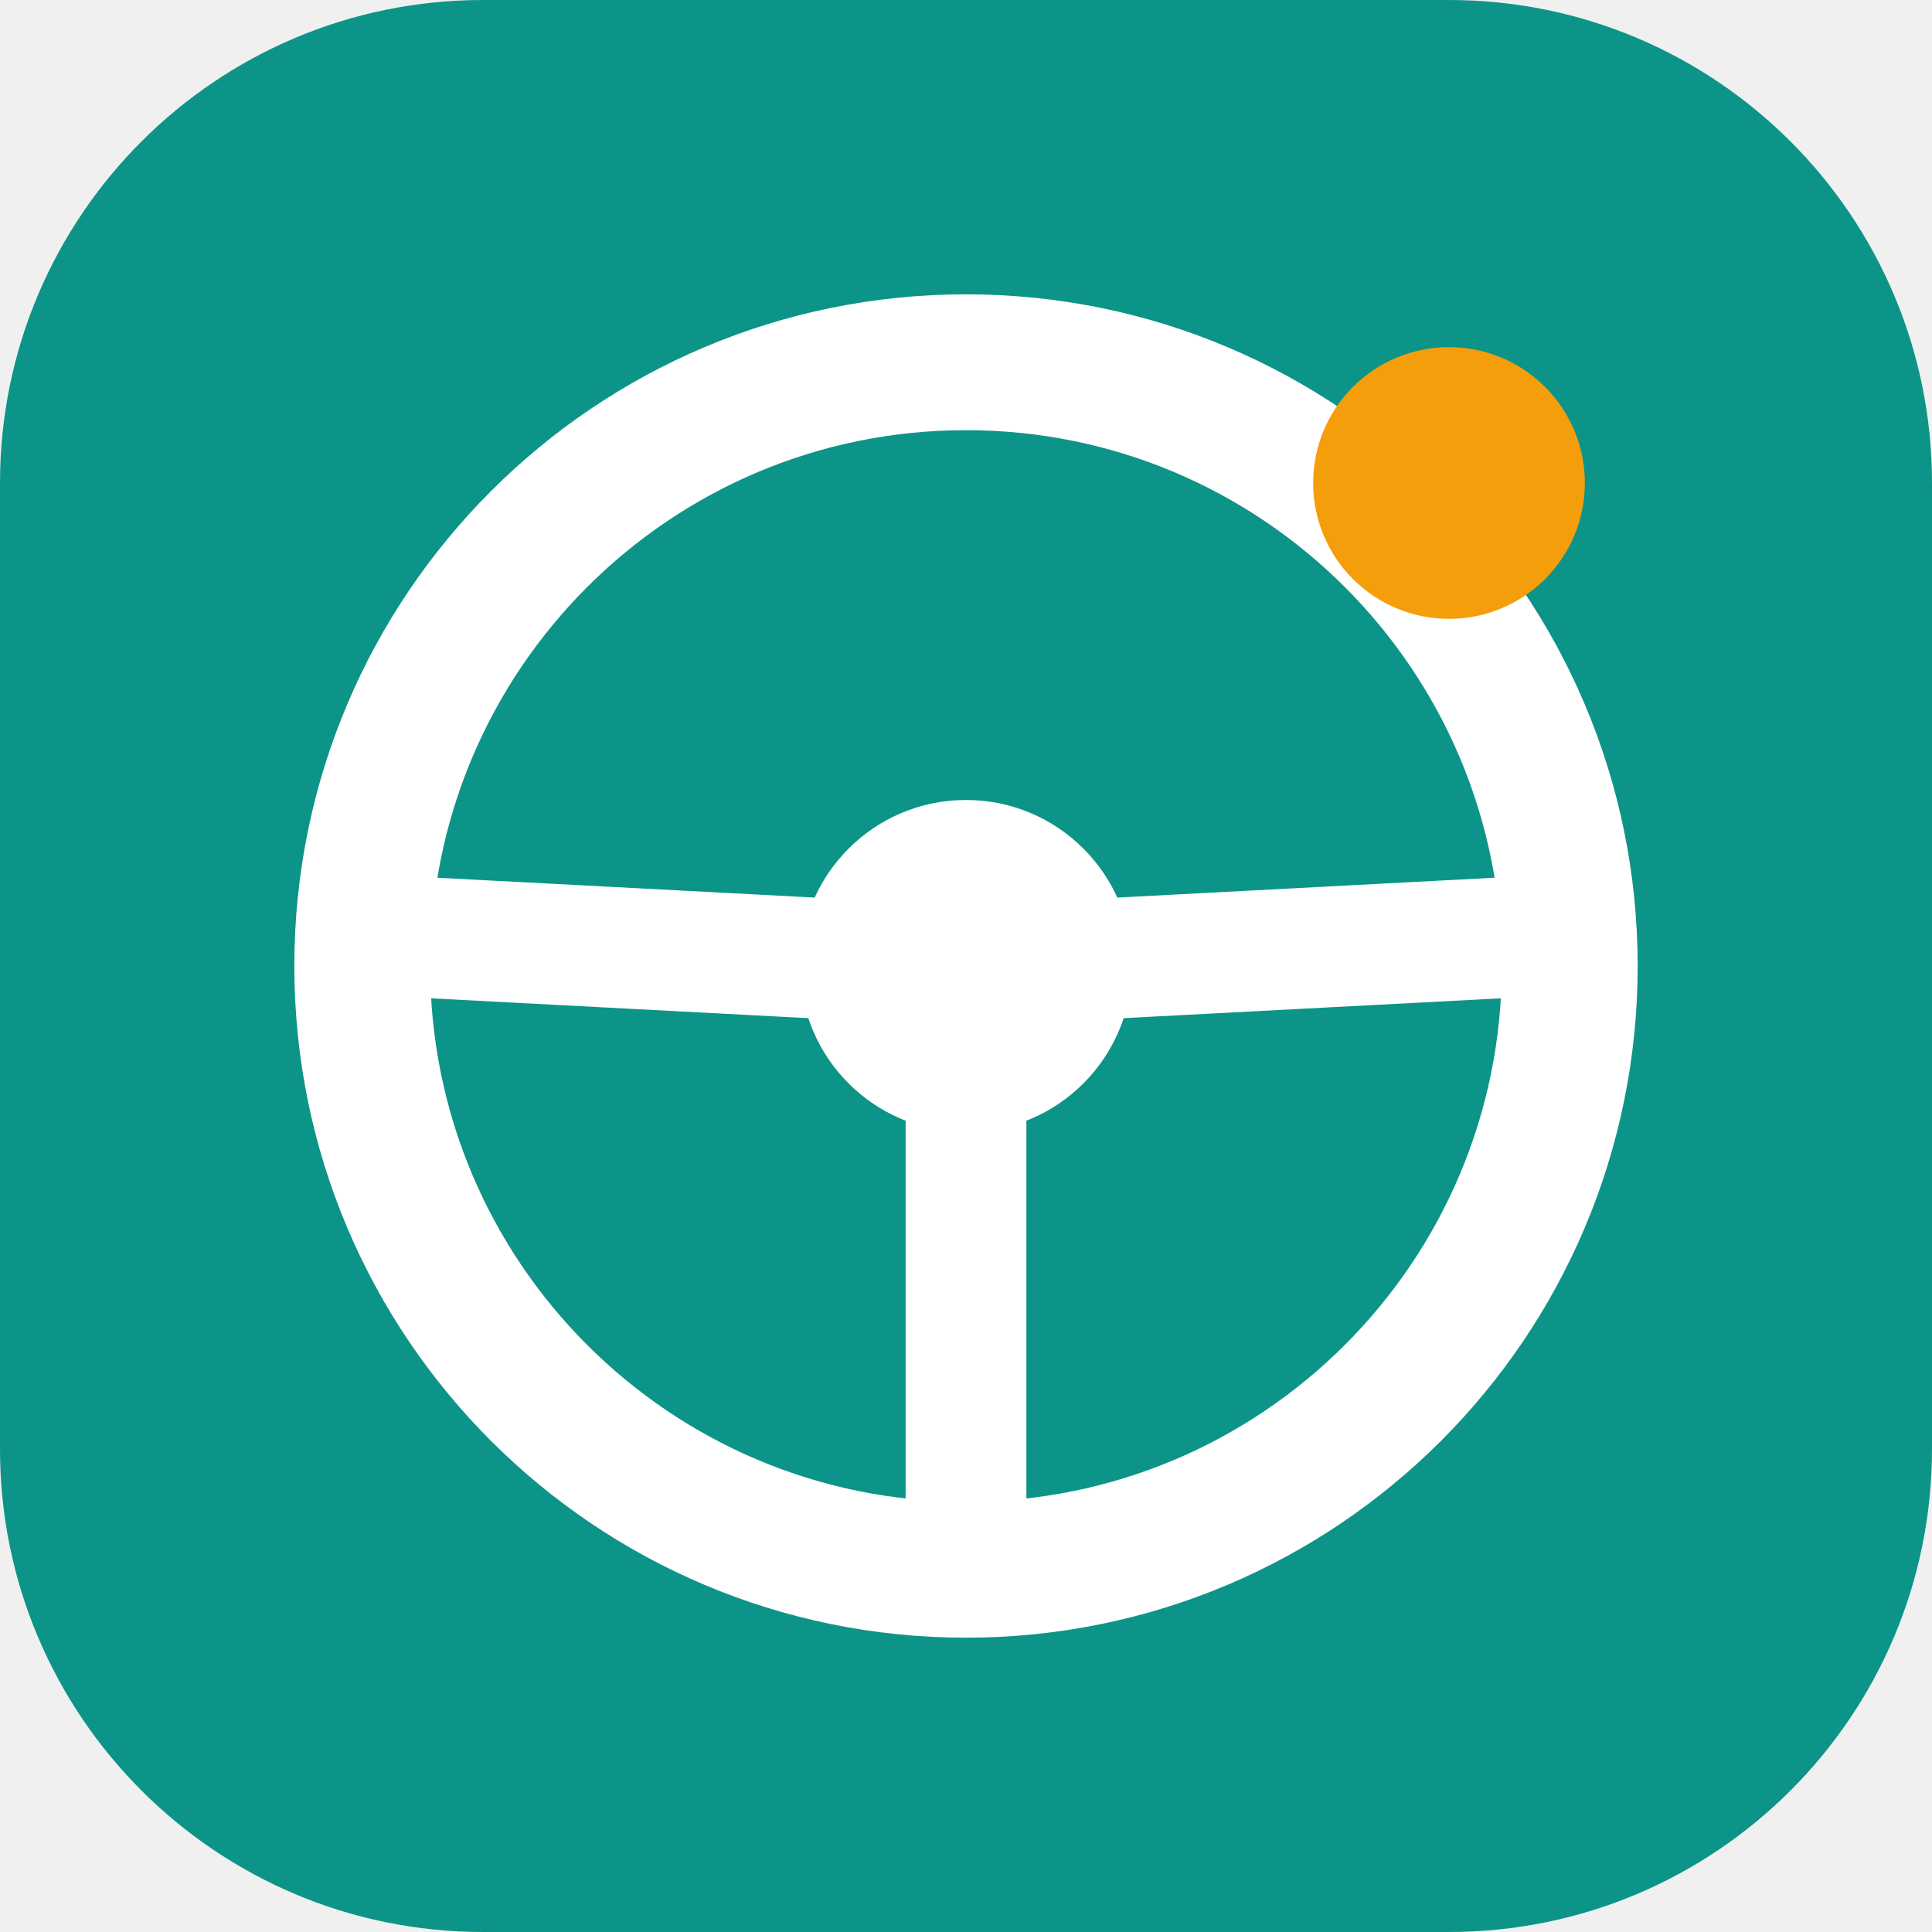
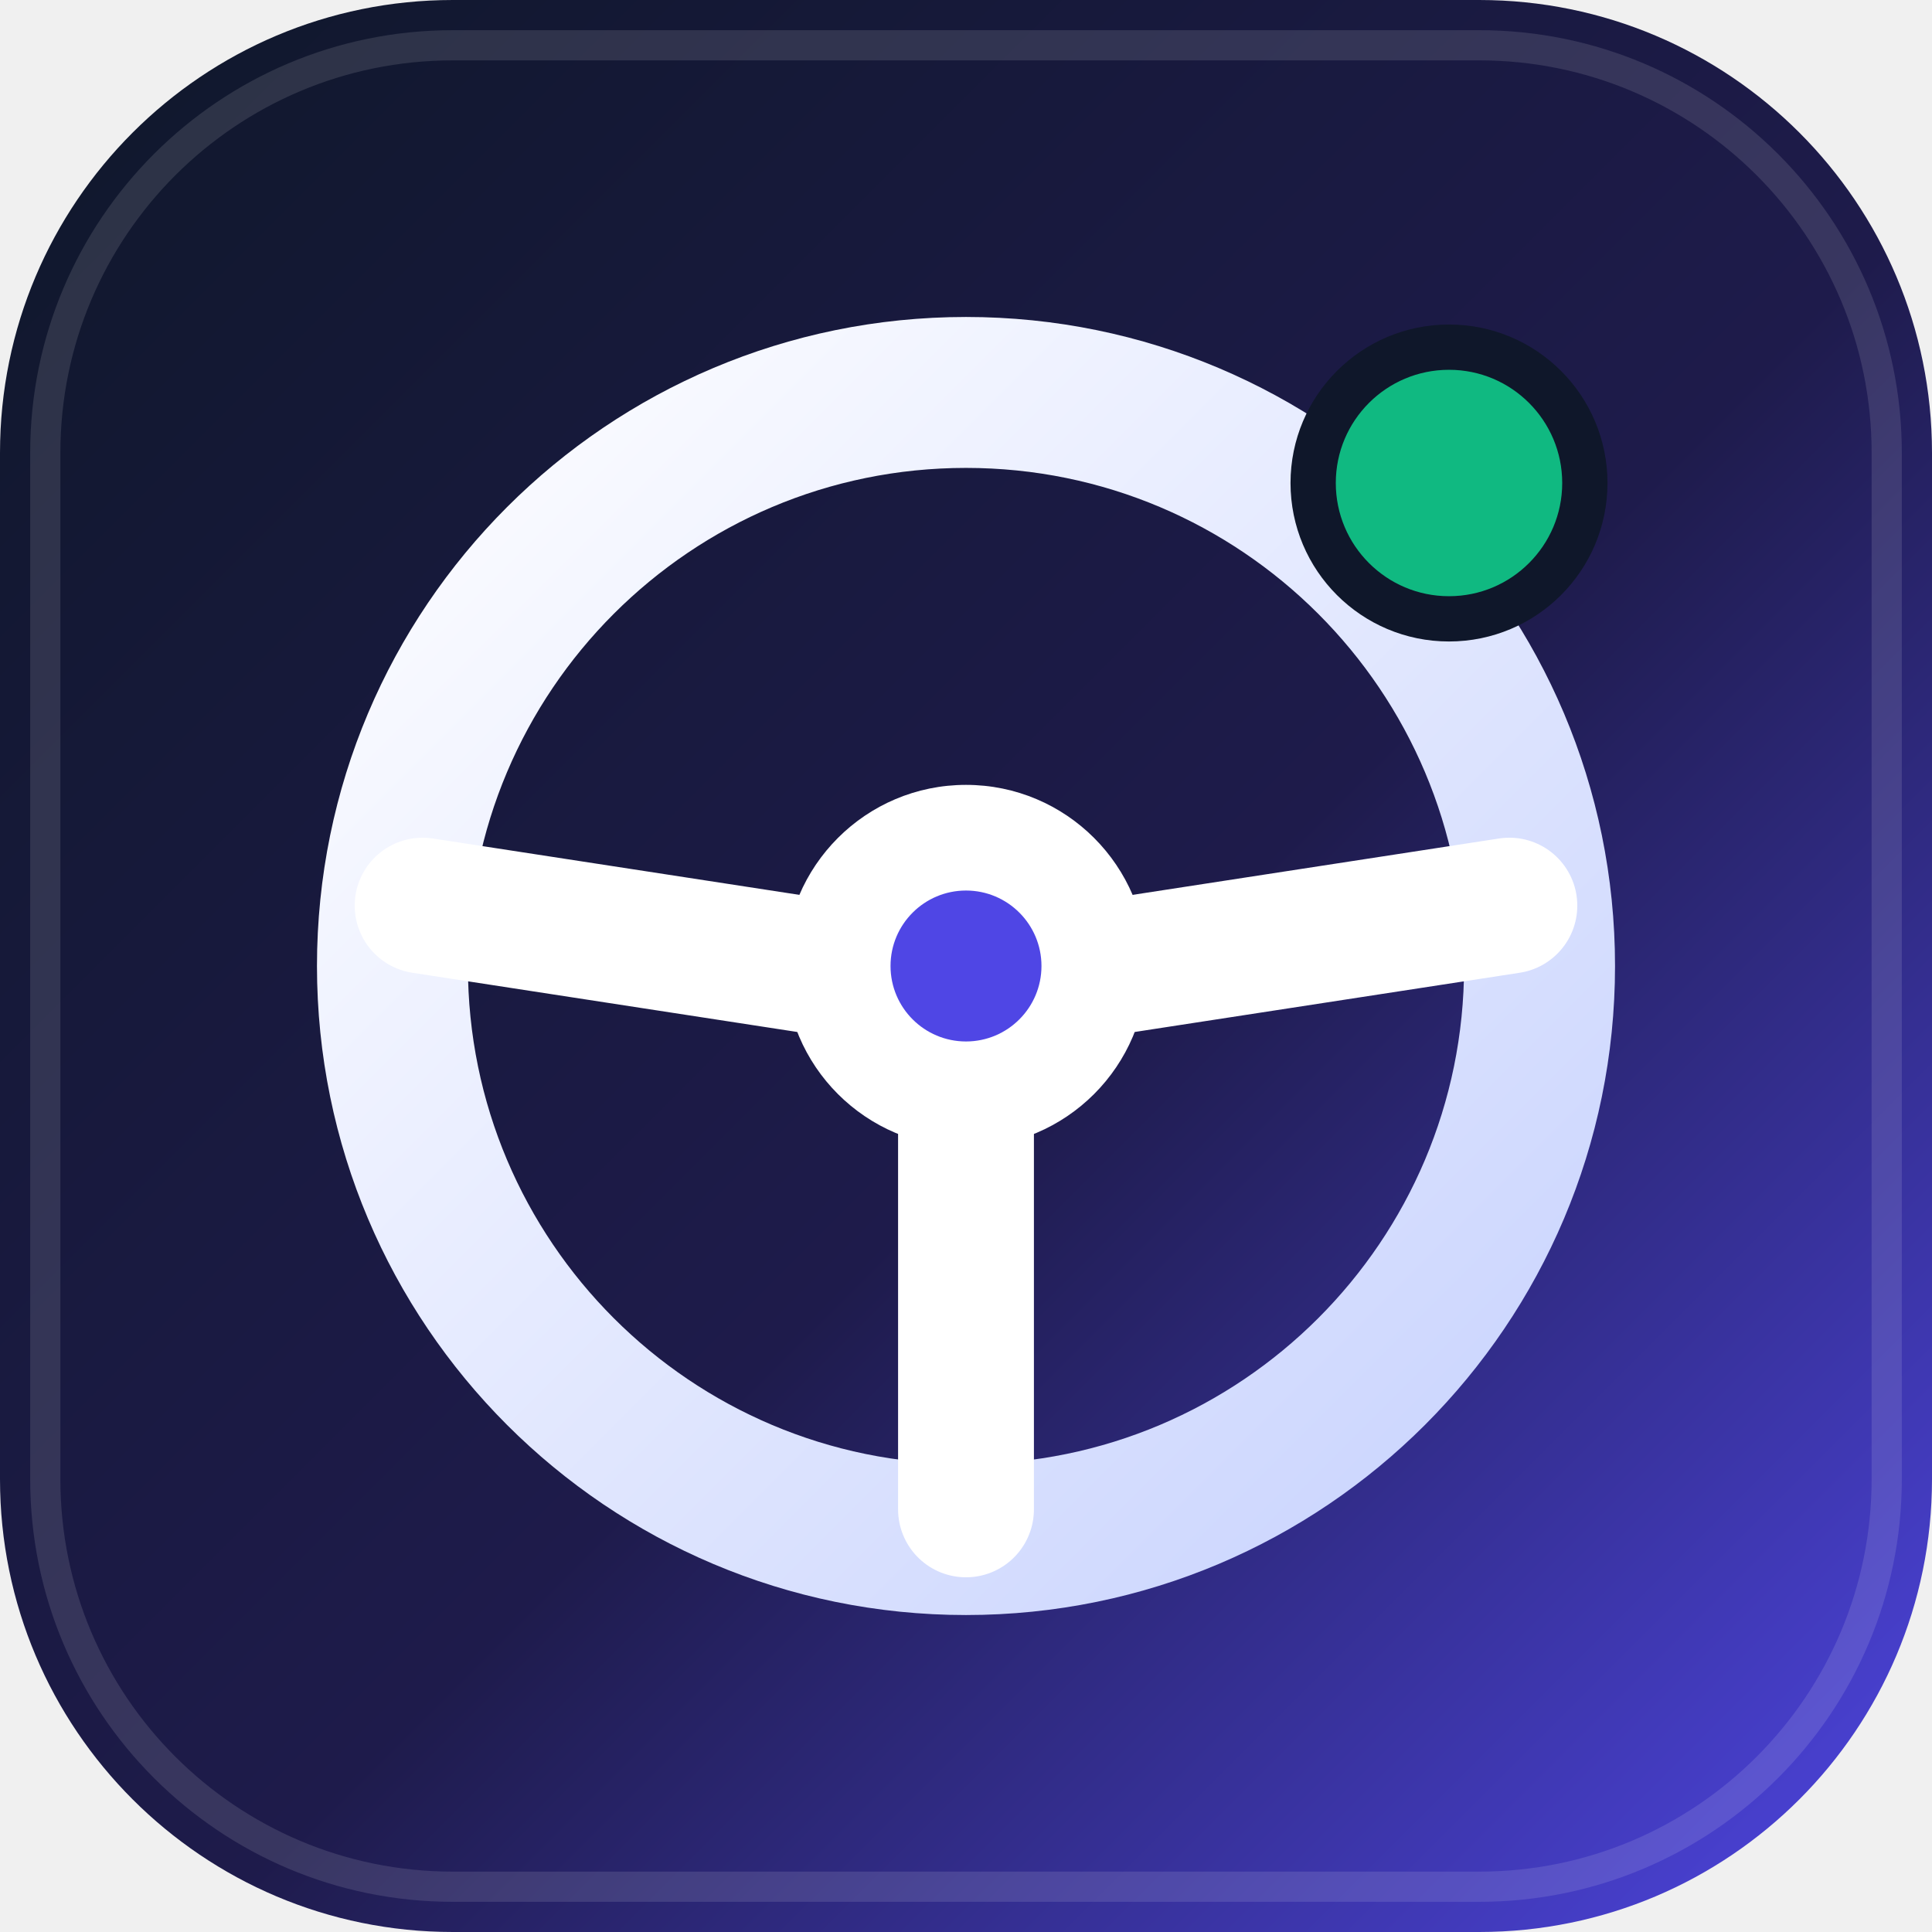
- <svg xmlns="http://www.w3.org/2000/svg" viewBox="0 0 64 64">
-   <rect width="64" height="64" rx="16" fill="#0D9488" />
-   <circle cx="32" cy="32" r="20" fill="none" stroke="#FFFFFF" stroke-width="4.5" />
-   <circle cx="32" cy="32" r="5.5" fill="#FFFFFF" />
-   <line x1="13" y1="31" x2="32" y2="32" stroke="#FFFFFF" stroke-width="4" stroke-linecap="round" />
-   <line x1="51" y1="31" x2="32" y2="32" stroke="#FFFFFF" stroke-width="4" stroke-linecap="round" />
-   <line x1="32" y1="32" x2="32" y2="51" stroke="#FFFFFF" stroke-width="4" stroke-linecap="round" />
-   <circle cx="48" cy="16" r="4.5" fill="#F59E0B" />
+ <svg xmlns="http://www.w3.org/2000/svg" viewBox="0 0 128 128" fill="none">
+   <defs>
+     <linearGradient id="bgGrad" x1="0" y1="0" x2="128" y2="128" gradientUnits="userSpaceOnUse">
+       <stop offset="0%" stop-color="#0F172A" />
+       <stop offset="55%" stop-color="#1E1B4B" />
+       <stop offset="100%" stop-color="#4F46E5" />
+     </linearGradient>
+     <linearGradient id="ringGrad" x1="24" y1="24" x2="104" y2="104" gradientUnits="userSpaceOnUse">
+       <stop offset="0%" stop-color="#FFFFFF" />
+       <stop offset="100%" stop-color="#C7D2FE" />
+     </linearGradient>
+   </defs>
+   <rect width="128" height="128" rx="30" fill="url(#bgGrad)" />
+   <rect x="3" y="3" width="122" height="122" rx="27" stroke="#FFFFFF" stroke-opacity="0.12" stroke-width="2" />
+   <circle cx="64" cy="64" r="38" stroke="url(#ringGrad)" stroke-width="10" />
+   <path d="M28 60 L54 64" stroke="#FFFFFF" stroke-width="9" stroke-linecap="round" />
+   <path d="M100 60 L74 64" stroke="#FFFFFF" stroke-width="9" stroke-linecap="round" />
+   <path d="M64 74 L64 100" stroke="#FFFFFF" stroke-width="9" stroke-linecap="round" />
+   <circle cx="64" cy="64" r="12" fill="#FFFFFF" />
+   <circle cx="64" cy="64" r="5" fill="#4F46E5" />
+   <circle cx="96" cy="32" r="9" fill="#10B981" stroke="#0F172A" stroke-width="3" />
</svg>
